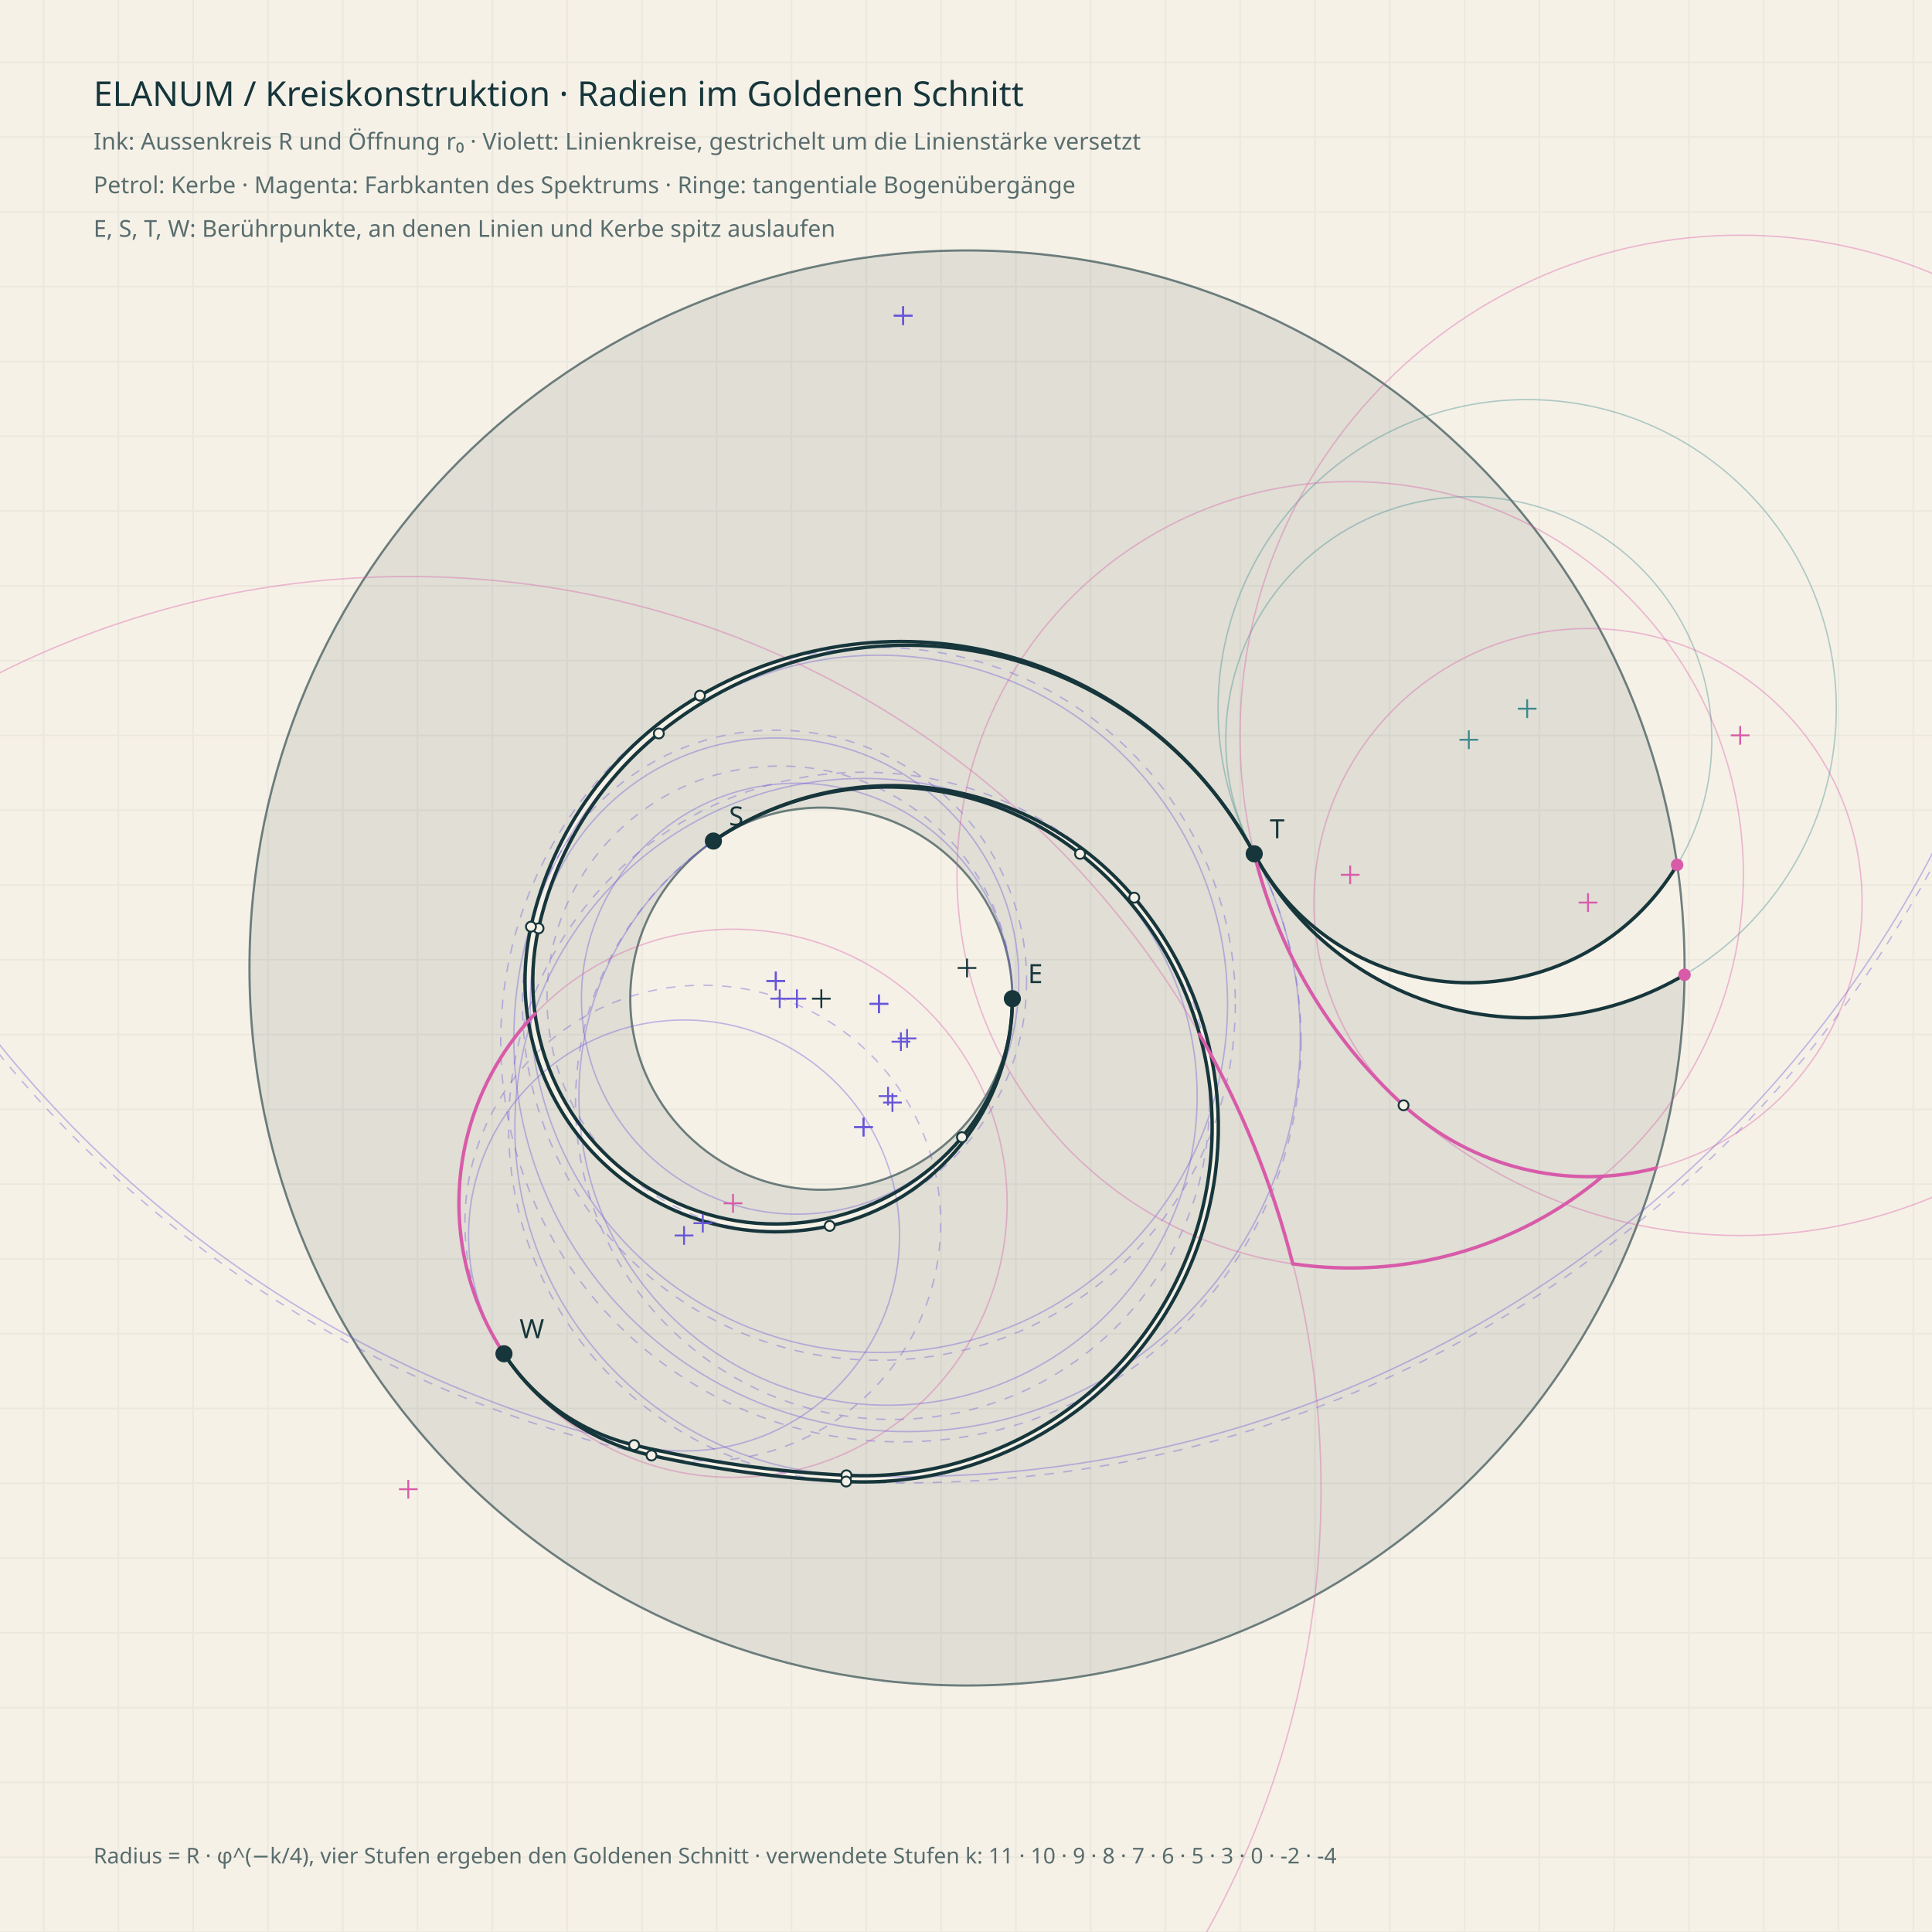
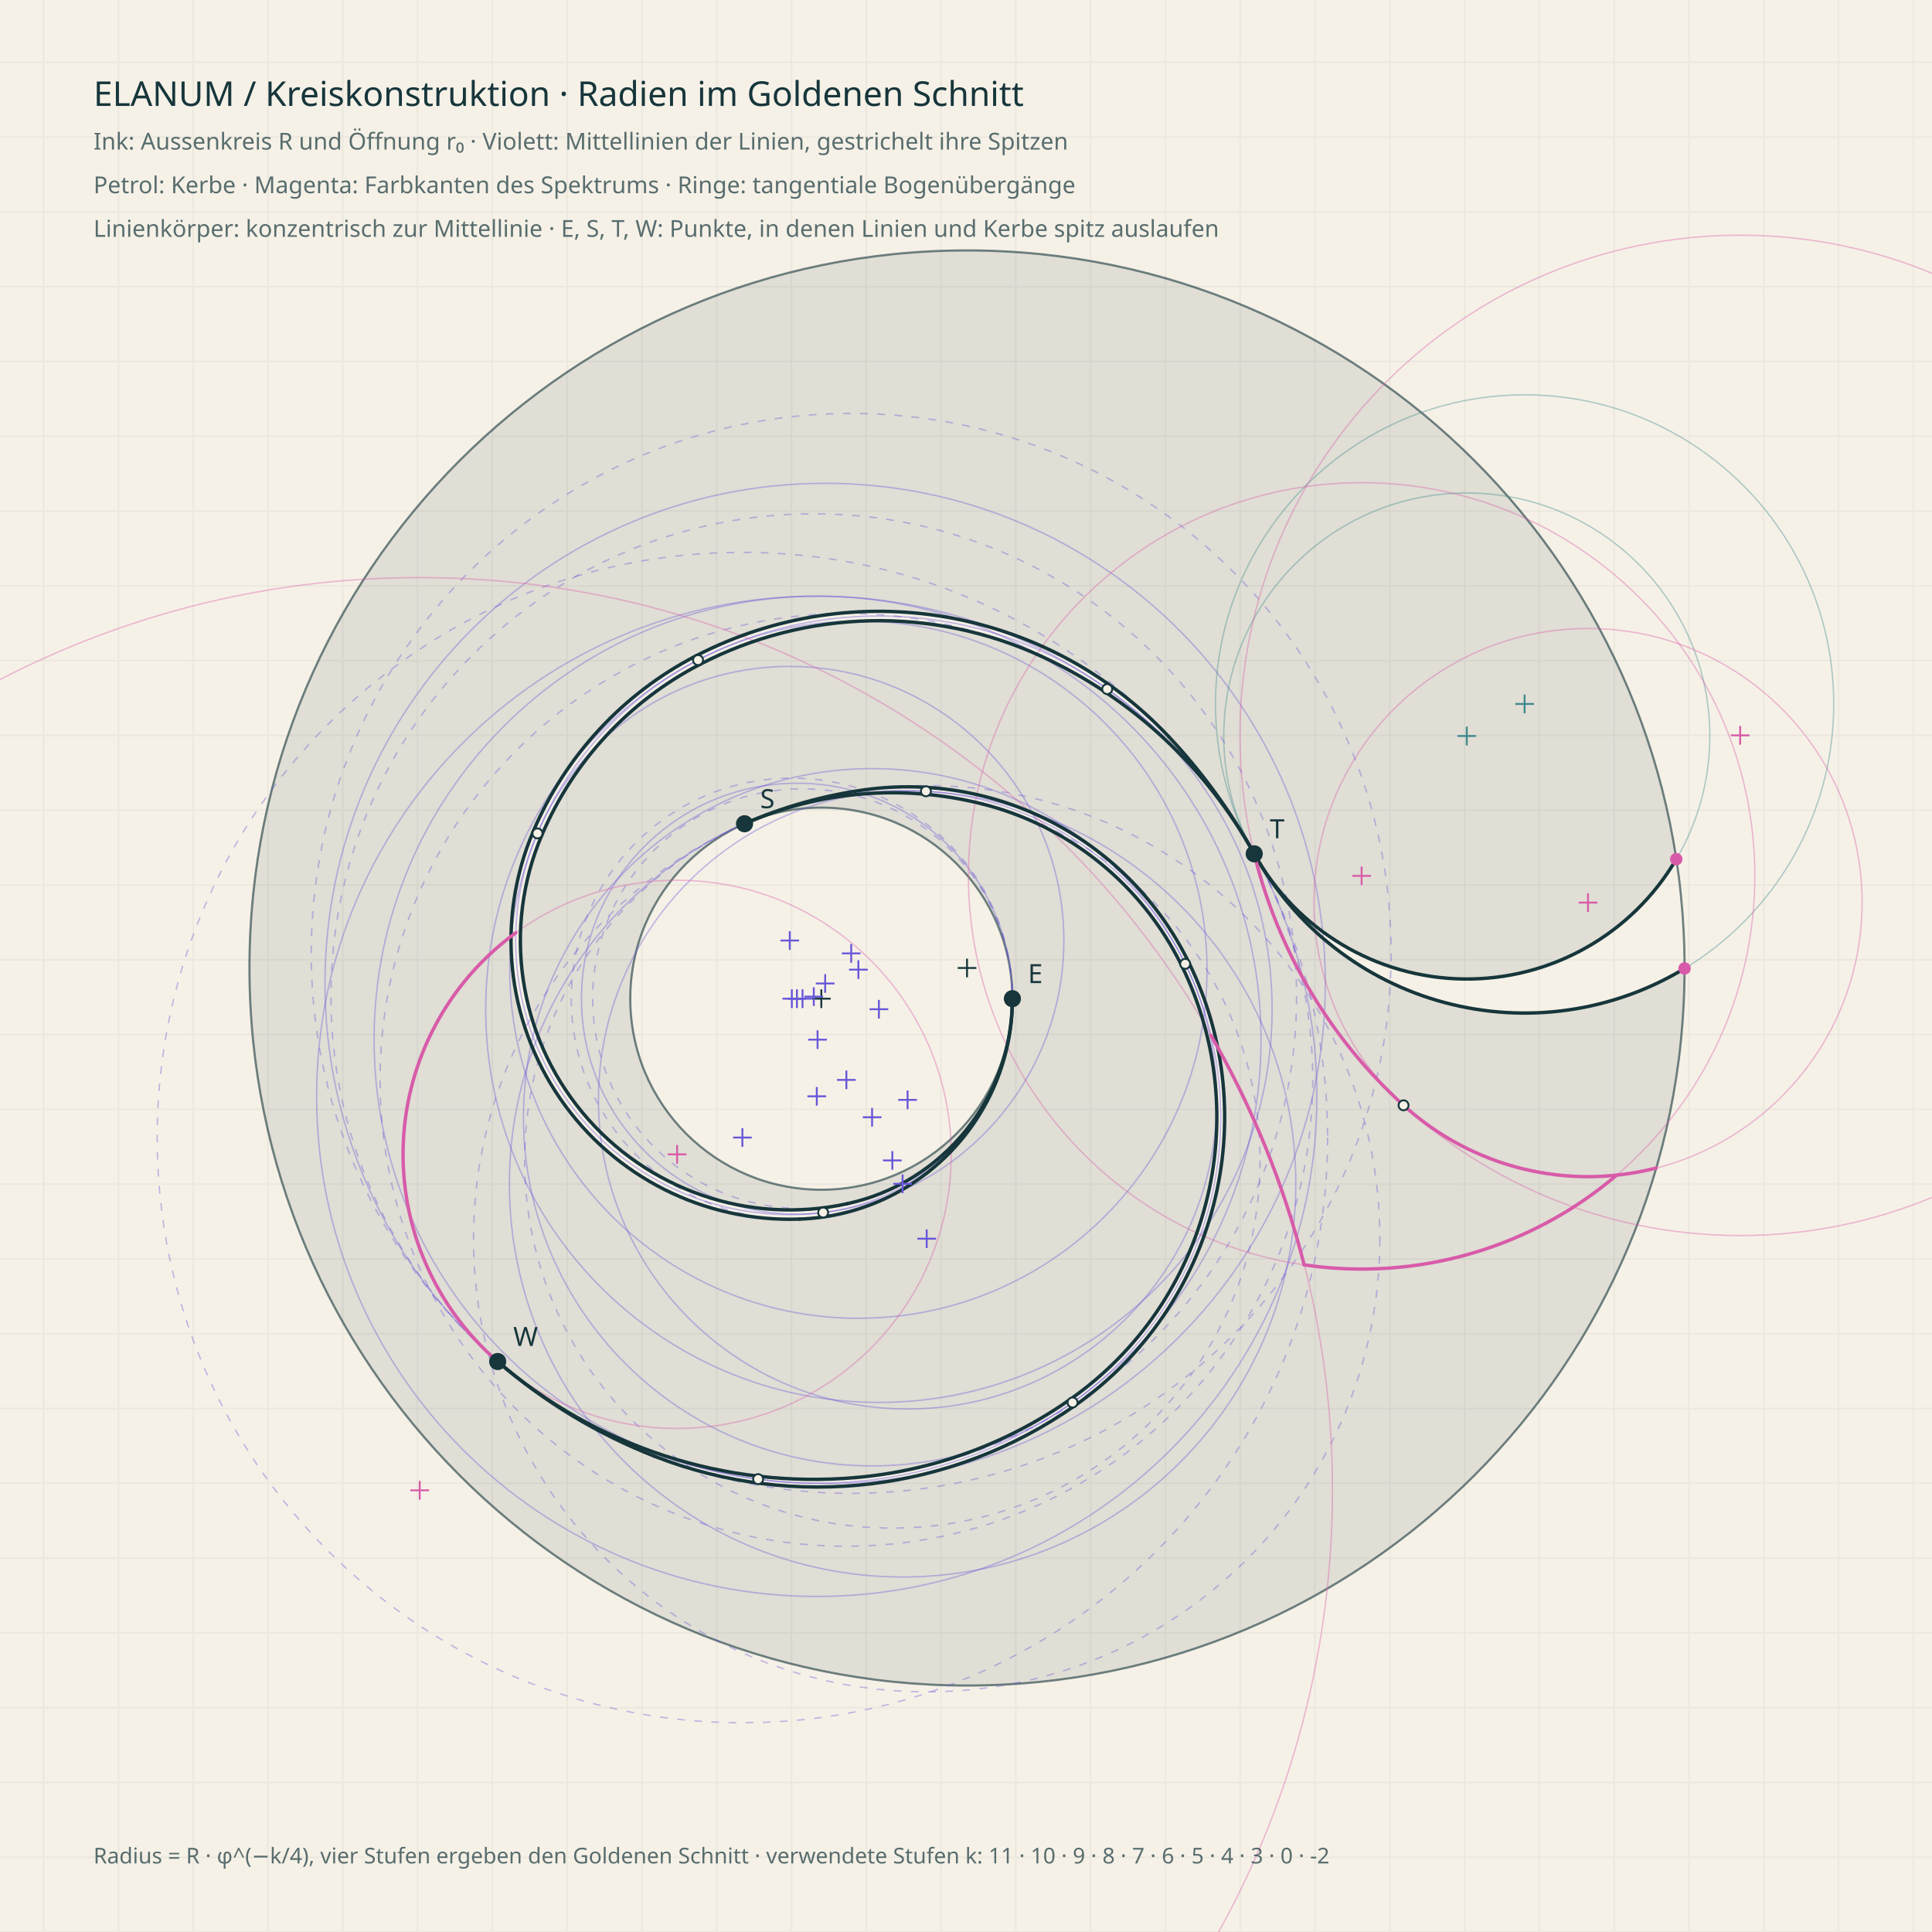
<svg xmlns="http://www.w3.org/2000/svg" width="1240" height="1240" viewBox="4 -8 1240 1240">
  <rect x="-400" y="-400" width="2200" height="2200" fill="#F6F1E7" />
  <path d="M -400 -400 V 1800 M -400 -400 H 1800 M -352 -400 V 1800 M -400 -352 H 1800 M -304 -400 V 1800 M -400 -304 H 1800 M -256 -400 V 1800 M -400 -256 H 1800 M -208 -400 V 1800 M -400 -208 H 1800 M -160 -400 V 1800 M -400 -160 H 1800 M -112 -400 V 1800 M -400 -112 H 1800 M -64 -400 V 1800 M -400 -64 H 1800 M -16 -400 V 1800 M -400 -16 H 1800 M 32 -400 V 1800 M -400 32 H 1800 M 80 -400 V 1800 M -400 80 H 1800 M 128 -400 V 1800 M -400 128 H 1800 M 176 -400 V 1800 M -400 176 H 1800 M 224 -400 V 1800 M -400 224 H 1800 M 272 -400 V 1800 M -400 272 H 1800 M 320 -400 V 1800 M -400 320 H 1800 M 368 -400 V 1800 M -400 368 H 1800 M 416 -400 V 1800 M -400 416 H 1800 M 464 -400 V 1800 M -400 464 H 1800 M 512 -400 V 1800 M -400 512 H 1800 M 560 -400 V 1800 M -400 560 H 1800 M 608 -400 V 1800 M -400 608 H 1800 M 656 -400 V 1800 M -400 656 H 1800 M 704 -400 V 1800 M -400 704 H 1800 M 752 -400 V 1800 M -400 752 H 1800 M 800 -400 V 1800 M -400 800 H 1800 M 848 -400 V 1800 M -400 848 H 1800 M 896 -400 V 1800 M -400 896 H 1800 M 944 -400 V 1800 M -400 944 H 1800 M 992 -400 V 1800 M -400 992 H 1800 M 1040 -400 V 1800 M -400 1040 H 1800 M 1088 -400 V 1800 M -400 1088 H 1800 M 1136 -400 V 1800 M -400 1136 H 1800 M 1184 -400 V 1800 M -400 1184 H 1800 M 1232 -400 V 1800 M -400 1232 H 1800 M 1280 -400 V 1800 M -400 1280 H 1800 M 1328 -400 V 1800 M -400 1328 H 1800 M 1376 -400 V 1800 M -400 1376 H 1800 M 1424 -400 V 1800 M -400 1424 H 1800 M 1472 -400 V 1800 M -400 1472 H 1800 M 1520 -400 V 1800 M -400 1520 H 1800 M 1568 -400 V 1800 M -400 1568 H 1800 M 1616 -400 V 1800 M -400 1616 H 1800 M 1664 -400 V 1800 M -400 1664 H 1800 M 1712 -400 V 1800 M -400 1712 H 1800 M 1760 -400 V 1800 M -400 1760 H 1800" stroke="#16363B" stroke-opacity=".05" stroke-width="1" />
-   <path d="M 1080.412 547.101 A 460.54 460.54 0 1 0 1085.169 617.627 A 198.399 198.399 0 0 1 809 540 A 155.971 155.971 0 0 0 1080.412 547.101 Z M 653.767 632.98 A 122.617 122.617 0 1 1 408.533 632.98 A 122.617 122.617 0 1 1 653.767 632.98 Z M 653.767 632.98 A 138.292 138.292 0 0 1 621.413 721.873 A 155.971 155.971 0 0 1 349.661 587.843 A 223.762 223.762 0 0 1 426.848 462.764 A 252.367 252.367 0 0 1 809 540 A 256.847 256.847 0 0 0 453.235 438.47 A 228.762 228.762 0 0 0 344.779 586.76 A 160.971 160.971 0 0 0 536.51 778.83 A 149.336 149.336 0 0 0 653.767 632.98 Z M 461.875 531.807 A 198.399 198.399 0 0 1 697.199 540.025 A 223.762 223.762 0 0 1 547.279 938.88 A 745.169 745.169 0 0 1 410.989 919.483 A 138.292 138.292 0 0 1 327.452 860.881 A 152.686 152.686 0 0 0 422.147 926.148 A 749.169 749.169 0 0 0 547.084 942.875 A 227.762 227.762 0 0 0 731.977 568.142 A 203.405 203.405 0 0 0 461.875 531.807 Z" fill="#16363B" fill-opacity=".10" fill-rule="evenodd" />
+   <path d="M 1079.866 543.443 A 460.54 460.54 0 1 0 1085.19 613.584 A 198.399 198.399 0 0 1 809 540 A 155.971 155.971 0 0 0 1079.866 543.443 Z M 653.767 632.98 A 122.617 122.617 0 1 1 408.533 632.98 A 122.617 122.617 0 1 1 653.767 632.98 Z M 653.767 632.98 A 134.685 134.685 0 0 1 547.947 764.535 A 172.911 172.911 0 0 1 351.725 528.081 A 220.762 220.762 0 0 1 453.412 418.308 A 249.367 249.367 0 0 1 672.296 413.188 A 299.298 299.298 0 0 1 809 540 A 375.608 375.608 0 0 0 754.152 464.828 A 255.367 255.367 0 0 0 450.653 412.98 A 226.762 226.762 0 0 0 346.202 525.736 A 178.911 178.911 0 0 0 517.248 774.44 A 141.549 141.549 0 0 0 653.767 632.98 Z M 481.864 520.704 A 235.982 235.982 0 0 1 634.334 507.944 A 195.899 195.899 0 0 1 762.426 611.73 A 221.262 221.262 0 0 1 690.953 890.097 A 282.129 282.129 0 0 1 553.386 940.323 A 309.867 309.867 0 0 1 323.421 865.856 A 346.554 346.554 0 0 0 424.378 926.77 A 287.129 287.129 0 0 0 693.828 894.188 A 226.262 226.262 0 0 0 766.916 609.531 A 200.899 200.899 0 0 0 559.107 498.892 A 290.847 290.847 0 0 0 481.864 520.704 Z" fill="#16363B" fill-opacity=".10" fill-rule="evenodd" />
  <circle cx="624.65" cy="613.27" r="460.54" fill="none" stroke="#16363B" stroke-opacity=".6" stroke-width="1.4" />
  <circle cx="531.15" cy="632.98" r="122.617" fill="none" stroke="#16363B" stroke-opacity=".6" stroke-width="1.4" />
  <circle cx="515.475" cy="632.98" r="138.292" fill="none" stroke="#6756D9" stroke-opacity=".38" stroke-width=".9" />
-   <circle cx="501.932" cy="621.616" r="155.971" fill="none" stroke="#6756D9" stroke-opacity=".38" stroke-width=".9" />
-   <circle cx="568.114" cy="636.295" r="223.762" fill="none" stroke="#6756D9" stroke-opacity=".38" stroke-width=".9" />
-   <circle cx="586.173" cy="658.479" r="252.367" fill="none" stroke="#6756D9" stroke-opacity=".38" stroke-width=".9" />
-   <circle cx="504.431" cy="632.98" r="149.336" fill="none" stroke="#6756D9" stroke-opacity=".38" stroke-width=".9" stroke-dasharray="6 6" />
-   <circle cx="501.932" cy="621.616" r="160.971" fill="none" stroke="#6756D9" stroke-opacity=".38" stroke-width=".9" stroke-dasharray="6 6" />
-   <circle cx="568.114" cy="636.295" r="228.762" fill="none" stroke="#6756D9" stroke-opacity=".38" stroke-width=".9" stroke-dasharray="6 6" />
-   <circle cx="582.217" cy="660.582" r="256.847" fill="none" stroke="#6756D9" stroke-opacity=".38" stroke-width=".9" stroke-dasharray="6 6" />
-   <circle cx="573.964" cy="695.508" r="198.399" fill="none" stroke="#6756D9" stroke-opacity=".38" stroke-width=".9" />
-   <circle cx="558.21" cy="715.385" r="223.762" fill="none" stroke="#6756D9" stroke-opacity=".38" stroke-width=".9" />
-   <circle cx="583.681" cy="194.6" r="745.169" fill="none" stroke="#6756D9" stroke-opacity=".38" stroke-width=".9" />
-   <circle cx="443.038" cy="784.955" r="138.292" fill="none" stroke="#6756D9" stroke-opacity=".38" stroke-width=".9" />
-   <circle cx="576.793" cy="699.639" r="203.405" fill="none" stroke="#6756D9" stroke-opacity=".38" stroke-width=".9" stroke-dasharray="6 6" />
-   <circle cx="558.21" cy="715.385" r="227.762" fill="none" stroke="#6756D9" stroke-opacity=".38" stroke-width=".9" stroke-dasharray="6 6" />
-   <circle cx="583.681" cy="194.6" r="749.169" fill="none" stroke="#6756D9" stroke-opacity=".38" stroke-width=".9" stroke-dasharray="6 6" />
-   <circle cx="455.068" cy="777.053" r="152.686" fill="none" stroke="#6756D9" stroke-opacity=".38" stroke-width=".9" stroke-dasharray="6 6" />
-   <circle cx="946.715" cy="466.776" r="155.971" fill="none" stroke="#3E898D" stroke-opacity=".38" stroke-width=".9" />
-   <circle cx="984.176" cy="446.857" r="198.399" fill="none" stroke="#3E898D" stroke-opacity=".38" stroke-width=".9" />
+   <circle cx="510.89" cy="595.642" r="175.911" fill="none" stroke="#6756D9" stroke-opacity=".38" stroke-width=".9" />
+   <circle cx="554.938" cy="614.339" r="223.762" fill="none" stroke="#6756D9" stroke-opacity=".38" stroke-width=".9" />
+   <circle cx="568.093" cy="639.74" r="252.367" fill="none" stroke="#6756D9" stroke-opacity=".38" stroke-width=".9" />
+   <circle cx="528.233" cy="695.632" r="321.016" fill="none" stroke="#6756D9" stroke-opacity=".38" stroke-width=".9" />
+   <circle cx="583.303" cy="751.787" r="252.367" fill="none" stroke="#6756D9" stroke-opacity=".38" stroke-width=".9" />
+   <circle cx="586.503" cy="697.914" r="198.399" fill="none" stroke="#6756D9" stroke-opacity=".38" stroke-width=".9" />
+   <circle cx="563.727" cy="709.072" r="223.762" fill="none" stroke="#6756D9" stroke-opacity=".38" stroke-width=".9" />
+   <circle cx="528.727" cy="659.273" r="284.629" fill="none" stroke="#6756D9" stroke-opacity=".38" stroke-width=".9" />
+   <circle cx="533.603" cy="623.215" r="321.016" fill="none" stroke="#6756D9" stroke-opacity=".38" stroke-width=".9" />
+   <circle cx="519.083" cy="632.98" r="134.685" fill="none" stroke="#6756D9" stroke-opacity=".38" stroke-width=".9" stroke-dasharray="5 6" />
+   <circle cx="547.228" cy="685.103" r="299.298" fill="none" stroke="#6756D9" stroke-opacity=".38" stroke-width=".9" stroke-dasharray="5 6" />
+   <circle cx="512.218" cy="632.98" r="141.549" fill="none" stroke="#6756D9" stroke-opacity=".38" stroke-width=".9" stroke-dasharray="5 6" />
+   <circle cx="480.486" cy="722.098" r="375.608" fill="none" stroke="#6756D9" stroke-opacity=".38" stroke-width=".9" stroke-dasharray="5 6" />
+   <circle cx="576.717" cy="736.784" r="235.982" fill="none" stroke="#6756D9" stroke-opacity=".38" stroke-width=".9" stroke-dasharray="5 6" />
+   <circle cx="526.303" cy="631.642" r="309.867" fill="none" stroke="#6756D9" stroke-opacity=".38" stroke-width=".9" stroke-dasharray="5 6" />
+   <circle cx="598.77" cy="787.022" r="290.847" fill="none" stroke="#6756D9" stroke-opacity=".38" stroke-width=".9" stroke-dasharray="5 6" />
+   <circle cx="550.324" cy="603.911" r="346.554" fill="none" stroke="#6756D9" stroke-opacity=".38" stroke-width=".9" stroke-dasharray="5 6" />
+   <circle cx="945.416" cy="464.384" r="155.971" fill="none" stroke="#3E898D" stroke-opacity=".38" stroke-width=".9" />
+   <circle cx="982.524" cy="443.814" r="198.399" fill="none" stroke="#3E898D" stroke-opacity=".38" stroke-width=".9" />
  <circle cx="1120.883" cy="463.971" r="321.016" fill="none" stroke="#D85BA9" stroke-opacity=".38" stroke-width=".9" />
  <circle cx="1023.225" cy="571.296" r="175.911" fill="none" stroke="#D85BA9" stroke-opacity=".38" stroke-width=".9" />
-   <circle cx="474.48" cy="764.302" r="175.911" fill="none" stroke="#D85BA9" stroke-opacity=".38" stroke-width=".9" />
-   <circle cx="266.05" cy="947.82" r="585.816" fill="none" stroke="#D85BA9" stroke-opacity=".38" stroke-width=".9" />
-   <circle cx="870.581" cy="553.464" r="252.367" fill="none" stroke="#D85BA9" stroke-opacity=".38" stroke-width=".9" />
-   <path d="M 653.767 632.98 A 138.292 138.292 0 0 1 621.413 721.873" fill="none" stroke="#16363B" stroke-width="2.2" stroke-linecap="round" />
-   <path d="M 621.413 721.873 A 155.971 155.971 0 0 1 349.661 587.843" fill="none" stroke="#16363B" stroke-width="2.2" stroke-linecap="round" />
-   <path d="M 349.661 587.843 A 223.762 223.762 0 0 1 426.848 462.764" fill="none" stroke="#16363B" stroke-width="2.2" stroke-linecap="round" />
-   <path d="M 426.848 462.764 A 252.367 252.367 0 0 1 809 540" fill="none" stroke="#16363B" stroke-width="2.2" stroke-linecap="round" />
-   <path d="M 653.767 632.98 A 149.336 149.336 0 0 1 536.51 778.83" fill="none" stroke="#16363B" stroke-width="2.2" stroke-linecap="round" />
-   <path d="M 536.51 778.83 A 160.971 160.971 0 0 1 344.779 586.76" fill="none" stroke="#16363B" stroke-width="2.2" stroke-linecap="round" />
-   <path d="M 344.779 586.76 A 228.762 228.762 0 0 1 453.235 438.47" fill="none" stroke="#16363B" stroke-width="2.2" stroke-linecap="round" />
-   <path d="M 453.235 438.47 A 256.847 256.847 0 0 1 809 540" fill="none" stroke="#16363B" stroke-width="2.2" stroke-linecap="round" />
-   <path d="M 461.875 531.807 A 198.399 198.399 0 0 1 697.199 540.025" fill="none" stroke="#16363B" stroke-width="2.2" stroke-linecap="round" />
-   <path d="M 697.199 540.025 A 223.762 223.762 0 0 1 547.279 938.88" fill="none" stroke="#16363B" stroke-width="2.2" stroke-linecap="round" />
-   <path d="M 547.279 938.88 A 745.169 745.169 0 0 1 410.989 919.483" fill="none" stroke="#16363B" stroke-width="2.2" stroke-linecap="round" />
-   <path d="M 410.989 919.483 A 138.292 138.292 0 0 1 327.452 860.881" fill="none" stroke="#16363B" stroke-width="2.2" stroke-linecap="round" />
-   <path d="M 461.875 531.807 A 203.405 203.405 0 0 1 731.977 568.142" fill="none" stroke="#16363B" stroke-width="2.2" stroke-linecap="round" />
-   <path d="M 731.977 568.142 A 227.762 227.762 0 0 1 547.084 942.875" fill="none" stroke="#16363B" stroke-width="2.2" stroke-linecap="round" />
-   <path d="M 547.084 942.875 A 749.169 749.169 0 0 1 422.147 926.148" fill="none" stroke="#16363B" stroke-width="2.2" stroke-linecap="round" />
-   <path d="M 422.147 926.148 A 152.686 152.686 0 0 1 327.452 860.881" fill="none" stroke="#16363B" stroke-width="2.2" stroke-linecap="round" />
-   <path d="M 809 540 A 155.971 155.971 0 0 0 1080.412 547.101" fill="none" stroke="#16363B" stroke-width="2.2" stroke-linecap="round" />
-   <path d="M 809 540 A 198.399 198.399 0 0 0 1085.169 617.627" fill="none" stroke="#16363B" stroke-width="2.2" stroke-linecap="round" />
+   <circle cx="438.596" cy="732.893" r="175.911" fill="none" stroke="#D85BA9" stroke-opacity=".38" stroke-width=".9" />
+   <circle cx="273.38" cy="948.509" r="585.816" fill="none" stroke="#D85BA9" stroke-opacity=".38" stroke-width=".9" />
+   <circle cx="877.911" cy="554.153" r="252.367" fill="none" stroke="#D85BA9" stroke-opacity=".38" stroke-width=".9" />
+   <path d="M 653.767 632.98 A 134.685 134.685 0 0 1 547.947 764.535" fill="none" stroke="#16363B" stroke-width="2.2" stroke-linecap="round" />
+   <path d="M 547.947 764.535 A 172.911 172.911 0 0 1 351.725 528.081" fill="none" stroke="#16363B" stroke-width="2.2" stroke-linecap="round" />
+   <path d="M 351.725 528.081 A 220.762 220.762 0 0 1 453.412 418.308" fill="none" stroke="#16363B" stroke-width="2.2" stroke-linecap="round" />
+   <path d="M 453.412 418.308 A 249.367 249.367 0 0 1 672.296 413.188" fill="none" stroke="#16363B" stroke-width="2.2" stroke-linecap="round" />
+   <path d="M 672.296 413.188 A 299.298 299.298 0 0 1 809 540" fill="none" stroke="#16363B" stroke-width="2.2" stroke-linecap="round" />
+   <path d="M 653.767 632.98 A 141.549 141.549 0 0 1 517.248 774.44" fill="none" stroke="#16363B" stroke-width="2.2" stroke-linecap="round" />
+   <path d="M 517.248 774.44 A 178.911 178.911 0 0 1 346.202 525.736" fill="none" stroke="#16363B" stroke-width="2.2" stroke-linecap="round" />
+   <path d="M 346.202 525.736 A 226.762 226.762 0 0 1 450.653 412.98" fill="none" stroke="#16363B" stroke-width="2.2" stroke-linecap="round" />
+   <path d="M 450.653 412.98 A 255.367 255.367 0 0 1 754.152 464.828" fill="none" stroke="#16363B" stroke-width="2.2" stroke-linecap="round" />
+   <path d="M 754.152 464.828 A 375.608 375.608 0 0 1 809 540" fill="none" stroke="#16363B" stroke-width="2.2" stroke-linecap="round" />
+   <path d="M 481.864 520.704 A 235.982 235.982 0 0 1 634.334 507.944" fill="none" stroke="#16363B" stroke-width="2.2" stroke-linecap="round" />
+   <path d="M 634.334 507.944 A 195.899 195.899 0 0 1 762.426 611.73" fill="none" stroke="#16363B" stroke-width="2.2" stroke-linecap="round" />
+   <path d="M 762.426 611.73 A 221.262 221.262 0 0 1 690.953 890.097" fill="none" stroke="#16363B" stroke-width="2.2" stroke-linecap="round" />
+   <path d="M 690.953 890.097 A 282.129 282.129 0 0 1 553.386 940.323" fill="none" stroke="#16363B" stroke-width="2.2" stroke-linecap="round" />
+   <path d="M 553.386 940.323 A 309.867 309.867 0 0 1 323.421 865.856" fill="none" stroke="#16363B" stroke-width="2.2" stroke-linecap="round" />
+   <path d="M 481.864 520.704 A 290.847 290.847 0 0 1 559.107 498.892" fill="none" stroke="#16363B" stroke-width="2.2" stroke-linecap="round" />
+   <path d="M 559.107 498.892 A 200.899 200.899 0 0 1 766.916 609.531" fill="none" stroke="#16363B" stroke-width="2.2" stroke-linecap="round" />
+   <path d="M 766.916 609.531 A 226.262 226.262 0 0 1 693.828 894.188" fill="none" stroke="#16363B" stroke-width="2.2" stroke-linecap="round" />
+   <path d="M 693.828 894.188 A 287.129 287.129 0 0 1 424.378 926.77" fill="none" stroke="#16363B" stroke-width="2.2" stroke-linecap="round" />
+   <path d="M 424.378 926.77 A 346.554 346.554 0 0 1 323.421 865.856" fill="none" stroke="#16363B" stroke-width="2.2" stroke-linecap="round" />
+   <path d="M 809 540 A 155.971 155.971 0 0 0 1079.866 543.443" fill="none" stroke="#16363B" stroke-width="2.2" stroke-linecap="round" />
+   <path d="M 809 540 A 198.399 198.399 0 0 0 1085.19 613.584" fill="none" stroke="#16363B" stroke-width="2.2" stroke-linecap="round" />
  <path d="M 809 540 A 321.016 321.016 0 0 0 904.835 701.405" fill="none" stroke="#D85BA9" stroke-width="2.2" stroke-linecap="round" />
  <path d="M 904.835 701.405 A 175.911 175.911 0 0 0 1066.922 741.692" fill="none" stroke="#D85BA9" stroke-width="2.2" stroke-linecap="round" />
-   <path d="M 327.452 860.881 A 175.911 175.911 0 0 1 347.389 642.678" fill="none" stroke="#D85BA9" stroke-width="2.2" stroke-linecap="round" />
-   <path d="M 773.892 655.798 A 585.816 585.816 0 0 1 833.715 803.124" fill="none" stroke="#D85BA9" stroke-width="2.2" stroke-linecap="round" />
-   <path d="M 833.715 803.124 A 252.367 252.367 0 0 0 1032.599 746.956" fill="none" stroke="#D85BA9" stroke-width="2.2" stroke-linecap="round" />
+   <path d="M 323.421 865.856 A 175.911 175.911 0 0 1 335.05 590.687" fill="none" stroke="#D85BA9" stroke-width="2.2" stroke-linecap="round" />
+   <path d="M 781.222 656.487 A 585.816 585.816 0 0 1 841.045 803.813" fill="none" stroke="#D85BA9" stroke-width="2.2" stroke-linecap="round" />
+   <path d="M 841.045 803.813 A 252.367 252.367 0 0 0 1041.587 746.245" fill="none" stroke="#D85BA9" stroke-width="2.2" stroke-linecap="round" />
  <path d="M 618.65 613.27 h 12 M 624.65 607.27 v 12" stroke="#16363B" stroke-width="1.2" />
  <path d="M 525.15 632.98 h 12 M 531.15 626.98 v 12" stroke="#16363B" stroke-width="1.2" />
  <path d="M 509.475 632.98 h 12 M 515.475 626.98 v 12" stroke="#6756D9" stroke-width="1.2" />
-   <path d="M 495.932 621.616 h 12 M 501.932 615.616 v 12" stroke="#6756D9" stroke-width="1.2" />
-   <path d="M 562.114 636.295 h 12 M 568.114 630.295 v 12" stroke="#6756D9" stroke-width="1.2" />
-   <path d="M 580.173 658.479 h 12 M 586.173 652.479 v 12" stroke="#6756D9" stroke-width="1.2" />
-   <path d="M 498.431 632.98 h 12 M 504.431 626.98 v 12" stroke="#6756D9" stroke-width="1.2" />
-   <path d="M 495.932 621.616 h 12 M 501.932 615.616 v 12" stroke="#6756D9" stroke-width="1.2" />
-   <path d="M 562.114 636.295 h 12 M 568.114 630.295 v 12" stroke="#6756D9" stroke-width="1.2" />
-   <path d="M 576.217 660.582 h 12 M 582.217 654.582 v 12" stroke="#6756D9" stroke-width="1.2" />
-   <path d="M 567.964 695.508 h 12 M 573.964 689.508 v 12" stroke="#6756D9" stroke-width="1.2" />
-   <path d="M 552.21 715.385 h 12 M 558.21 709.385 v 12" stroke="#6756D9" stroke-width="1.2" />
-   <path d="M 577.681 194.6 h 12 M 583.681 188.6 v 12" stroke="#6756D9" stroke-width="1.2" />
-   <path d="M 437.038 784.955 h 12 M 443.038 778.955 v 12" stroke="#6756D9" stroke-width="1.2" />
-   <path d="M 570.793 699.639 h 12 M 576.793 693.639 v 12" stroke="#6756D9" stroke-width="1.2" />
-   <path d="M 552.21 715.385 h 12 M 558.21 709.385 v 12" stroke="#6756D9" stroke-width="1.2" />
-   <path d="M 577.681 194.6 h 12 M 583.681 188.6 v 12" stroke="#6756D9" stroke-width="1.2" />
-   <path d="M 449.068 777.053 h 12 M 455.068 771.053 v 12" stroke="#6756D9" stroke-width="1.2" />
-   <path d="M 940.715 466.776 h 12 M 946.715 460.776 v 12" stroke="#3E898D" stroke-width="1.2" />
-   <path d="M 978.176 446.857 h 12 M 984.176 440.857 v 12" stroke="#3E898D" stroke-width="1.2" />
+   <path d="M 504.89 595.642 h 12 M 510.89 589.642 v 12" stroke="#6756D9" stroke-width="1.2" />
+   <path d="M 548.938 614.339 h 12 M 554.938 608.339 v 12" stroke="#6756D9" stroke-width="1.2" />
+   <path d="M 562.093 639.74 h 12 M 568.093 633.74 v 12" stroke="#6756D9" stroke-width="1.2" />
+   <path d="M 522.233 695.632 h 12 M 528.233 689.632 v 12" stroke="#6756D9" stroke-width="1.2" />
+   <path d="M 577.303 751.787 h 12 M 583.303 745.787 v 12" stroke="#6756D9" stroke-width="1.2" />
+   <path d="M 580.503 697.914 h 12 M 586.503 691.914 v 12" stroke="#6756D9" stroke-width="1.2" />
+   <path d="M 557.727 709.072 h 12 M 563.727 703.072 v 12" stroke="#6756D9" stroke-width="1.2" />
+   <path d="M 522.727 659.273 h 12 M 528.727 653.273 v 12" stroke="#6756D9" stroke-width="1.2" />
+   <path d="M 527.603 623.215 h 12 M 533.603 617.215 v 12" stroke="#6756D9" stroke-width="1.2" />
+   <path d="M 513.083 632.98 h 12 M 519.083 626.98 v 12" stroke="#6756D9" stroke-width="1.2" />
+   <path d="M 541.228 685.103 h 12 M 547.228 679.103 v 12" stroke="#6756D9" stroke-width="1.2" />
+   <path d="M 506.218 632.98 h 12 M 512.218 626.98 v 12" stroke="#6756D9" stroke-width="1.2" />
+   <path d="M 474.486 722.098 h 12 M 480.486 716.098 v 12" stroke="#6756D9" stroke-width="1.2" />
+   <path d="M 570.717 736.784 h 12 M 576.717 730.784 v 12" stroke="#6756D9" stroke-width="1.2" />
+   <path d="M 520.303 631.642 h 12 M 526.303 625.642 v 12" stroke="#6756D9" stroke-width="1.2" />
+   <path d="M 592.77 787.022 h 12 M 598.77 781.022 v 12" stroke="#6756D9" stroke-width="1.2" />
+   <path d="M 544.324 603.911 h 12 M 550.324 597.911 v 12" stroke="#6756D9" stroke-width="1.2" />
+   <path d="M 939.416 464.384 h 12 M 945.416 458.384 v 12" stroke="#3E898D" stroke-width="1.2" />
+   <path d="M 976.524 443.814 h 12 M 982.524 437.814 v 12" stroke="#3E898D" stroke-width="1.2" />
  <path d="M 1114.883 463.971 h 12 M 1120.883 457.971 v 12" stroke="#D85BA9" stroke-width="1.2" />
  <path d="M 1017.225 571.296 h 12 M 1023.225 565.296 v 12" stroke="#D85BA9" stroke-width="1.2" />
-   <path d="M 468.48 764.302 h 12 M 474.48 758.302 v 12" stroke="#D85BA9" stroke-width="1.2" />
-   <path d="M 260.05 947.82 h 12 M 266.05 941.82 v 12" stroke="#D85BA9" stroke-width="1.2" />
-   <path d="M 864.581 553.464 h 12 M 870.581 547.464 v 12" stroke="#D85BA9" stroke-width="1.2" />
-   <circle cx="621.413" cy="721.873" r="3.2" fill="#F6F1E7" stroke="#16363B" stroke-width="1.2" />
-   <circle cx="349.661" cy="587.843" r="3.2" fill="#F6F1E7" stroke="#16363B" stroke-width="1.2" />
-   <circle cx="426.848" cy="462.764" r="3.2" fill="#F6F1E7" stroke="#16363B" stroke-width="1.2" />
-   <circle cx="536.51" cy="778.83" r="3.2" fill="#F6F1E7" stroke="#16363B" stroke-width="1.2" />
-   <circle cx="344.779" cy="586.76" r="3.2" fill="#F6F1E7" stroke="#16363B" stroke-width="1.2" />
-   <circle cx="453.235" cy="438.47" r="3.2" fill="#F6F1E7" stroke="#16363B" stroke-width="1.2" />
-   <circle cx="697.199" cy="540.025" r="3.2" fill="#F6F1E7" stroke="#16363B" stroke-width="1.2" />
-   <circle cx="547.279" cy="938.88" r="3.2" fill="#F6F1E7" stroke="#16363B" stroke-width="1.2" />
-   <circle cx="410.989" cy="919.483" r="3.2" fill="#F6F1E7" stroke="#16363B" stroke-width="1.2" />
-   <circle cx="731.977" cy="568.142" r="3.2" fill="#F6F1E7" stroke="#16363B" stroke-width="1.2" />
-   <circle cx="547.084" cy="942.875" r="3.2" fill="#F6F1E7" stroke="#16363B" stroke-width="1.2" />
-   <circle cx="422.147" cy="926.148" r="3.2" fill="#F6F1E7" stroke="#16363B" stroke-width="1.2" />
+   <path d="M 432.596 732.893 h 12 M 438.596 726.893 v 12" stroke="#D85BA9" stroke-width="1.2" />
+   <path d="M 267.38 948.509 h 12 M 273.38 942.509 v 12" stroke="#D85BA9" stroke-width="1.2" />
+   <path d="M 871.911 554.153 h 12 M 877.911 548.153 v 12" stroke="#D85BA9" stroke-width="1.2" />
+   <circle cx="532.328" cy="770.242" r="3.2" fill="#F6F1E7" stroke="#16363B" stroke-width="1.2" />
+   <circle cx="348.964" cy="526.908" r="3.2" fill="#F6F1E7" stroke="#16363B" stroke-width="1.2" />
+   <circle cx="452.033" cy="415.644" r="3.2" fill="#F6F1E7" stroke="#16363B" stroke-width="1.2" />
+   <circle cx="714.625" cy="434.271" r="3.2" fill="#F6F1E7" stroke="#16363B" stroke-width="1.2" />
+   <circle cx="598.27" cy="499.864" r="3.2" fill="#F6F1E7" stroke="#16363B" stroke-width="1.2" />
+   <circle cx="764.671" cy="610.63" r="3.2" fill="#F6F1E7" stroke="#16363B" stroke-width="1.2" />
+   <circle cx="692.391" cy="892.143" r="3.2" fill="#F6F1E7" stroke="#16363B" stroke-width="1.2" />
+   <circle cx="490.591" cy="941.336" r="3.2" fill="#F6F1E7" stroke="#16363B" stroke-width="1.2" />
  <circle cx="904.835" cy="701.405" r="3.2" fill="#F6F1E7" stroke="#16363B" stroke-width="1.2" />
  <circle cx="653.767" cy="632.98" r="5.5" fill="#16363B" />
  <text x="663.767" y="622.98" font-family="sans-serif" font-size="17" fill="#16363B">E</text>
-   <circle cx="461.875" cy="531.807" r="5.5" fill="#16363B" />
-   <text x="471.875" y="521.807" font-family="sans-serif" font-size="17" fill="#16363B">S</text>
+   <circle cx="481.864" cy="520.704" r="5.5" fill="#16363B" />
+   <text x="491.864" y="510.704" font-family="sans-serif" font-size="17" fill="#16363B">S</text>
  <circle cx="809" cy="540" r="5.5" fill="#16363B" />
  <text x="819" y="530" font-family="sans-serif" font-size="17" fill="#16363B">T</text>
-   <circle cx="327.452" cy="860.881" r="5.5" fill="#16363B" />
-   <text x="337.452" y="850.881" font-family="sans-serif" font-size="17" fill="#16363B">W</text>
-   <circle cx="1080.412" cy="547.101" r="4" fill="#D85BA9" />
-   <circle cx="1085.169" cy="617.627" r="4" fill="#D85BA9" />
+   <circle cx="323.421" cy="865.856" r="5.5" fill="#16363B" />
+   <text x="333.421" y="855.856" font-family="sans-serif" font-size="17" fill="#16363B">W</text>
+   <circle cx="1079.866" cy="543.443" r="4" fill="#D85BA9" />
+   <circle cx="1085.19" cy="613.584" r="4" fill="#D85BA9" />
  <text x="64" y="60" font-family="sans-serif" font-size="22" fill="#16363B">ELANUM / Kreiskonstruktion · Radien im Goldenen Schnitt</text>
-   <text x="64" y="88" font-family="sans-serif" font-size="15" fill="#16363B" fill-opacity=".7">Ink: Aussenkreis R und Öffnung r₀ · Violett: Linienkreise, gestrichelt um die Linienstärke versetzt</text>
+   <text x="64" y="88" font-family="sans-serif" font-size="15" fill="#16363B" fill-opacity=".7">Ink: Aussenkreis R und Öffnung r₀ · Violett: Mittellinien der Linien, gestrichelt ihre Spitzen</text>
  <text x="64" y="116" font-family="sans-serif" font-size="15" fill="#16363B" fill-opacity=".7">Petrol: Kerbe · Magenta: Farbkanten des Spektrums · Ringe: tangentiale Bogenübergänge</text>
-   <text x="64" y="144" font-family="sans-serif" font-size="15" fill="#16363B" fill-opacity=".7">E, S, T, W: Berührpunkte, an denen Linien und Kerbe spitz auslaufen</text>
-   <text x="64" y="1188" font-family="sans-serif" font-size="14" fill="#16363B" fill-opacity=".7">Radius = R · φ^(−k/4), vier Stufen ergeben den Goldenen Schnitt · verwendete Stufen k: 11 · 10 · 9 · 8 · 7 · 6 · 5 · 3 · 0 · -2 · -4</text>
+   <text x="64" y="144" font-family="sans-serif" font-size="15" fill="#16363B" fill-opacity=".7">Linienkörper: konzentrisch zur Mittellinie · E, S, T, W: Punkte, in denen Linien und Kerbe spitz auslaufen</text>
+   <text x="64" y="1188" font-family="sans-serif" font-size="14" fill="#16363B" fill-opacity=".7">Radius = R · φ^(−k/4), vier Stufen ergeben den Goldenen Schnitt · verwendete Stufen k: 11 · 10 · 9 · 8 · 7 · 6 · 5 · 4 · 3 · 0 · -2</text>
</svg>
